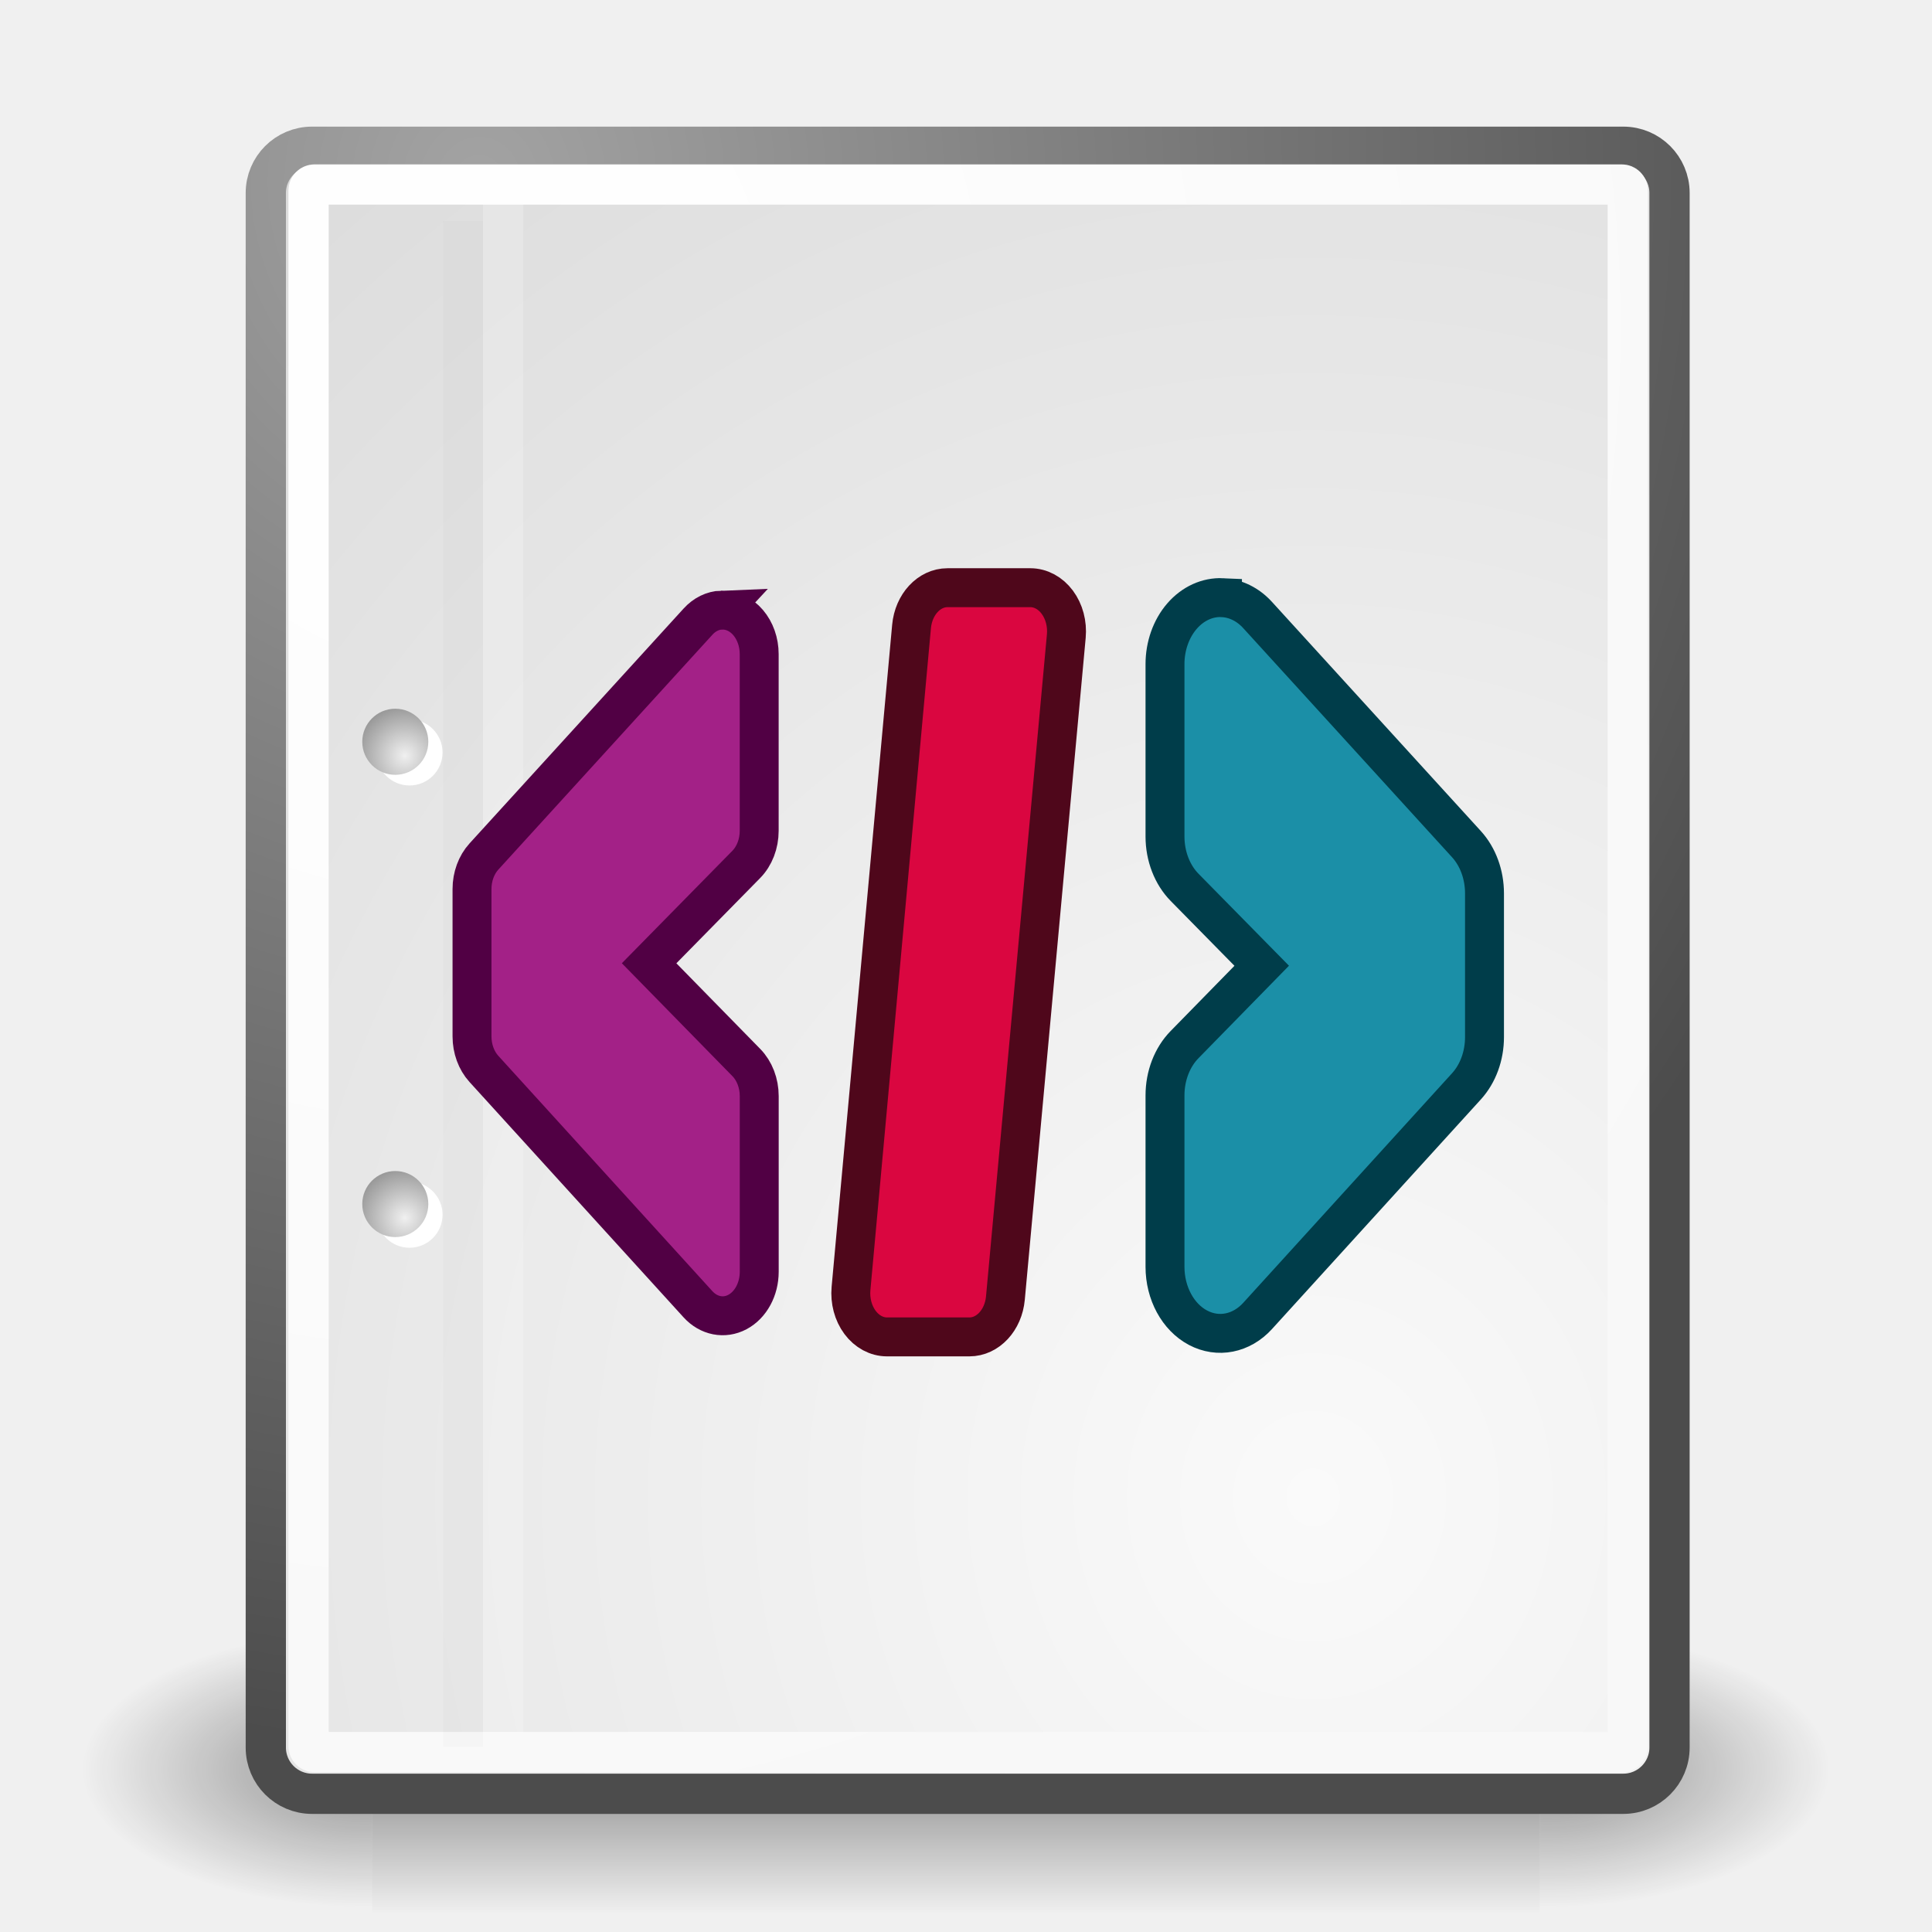
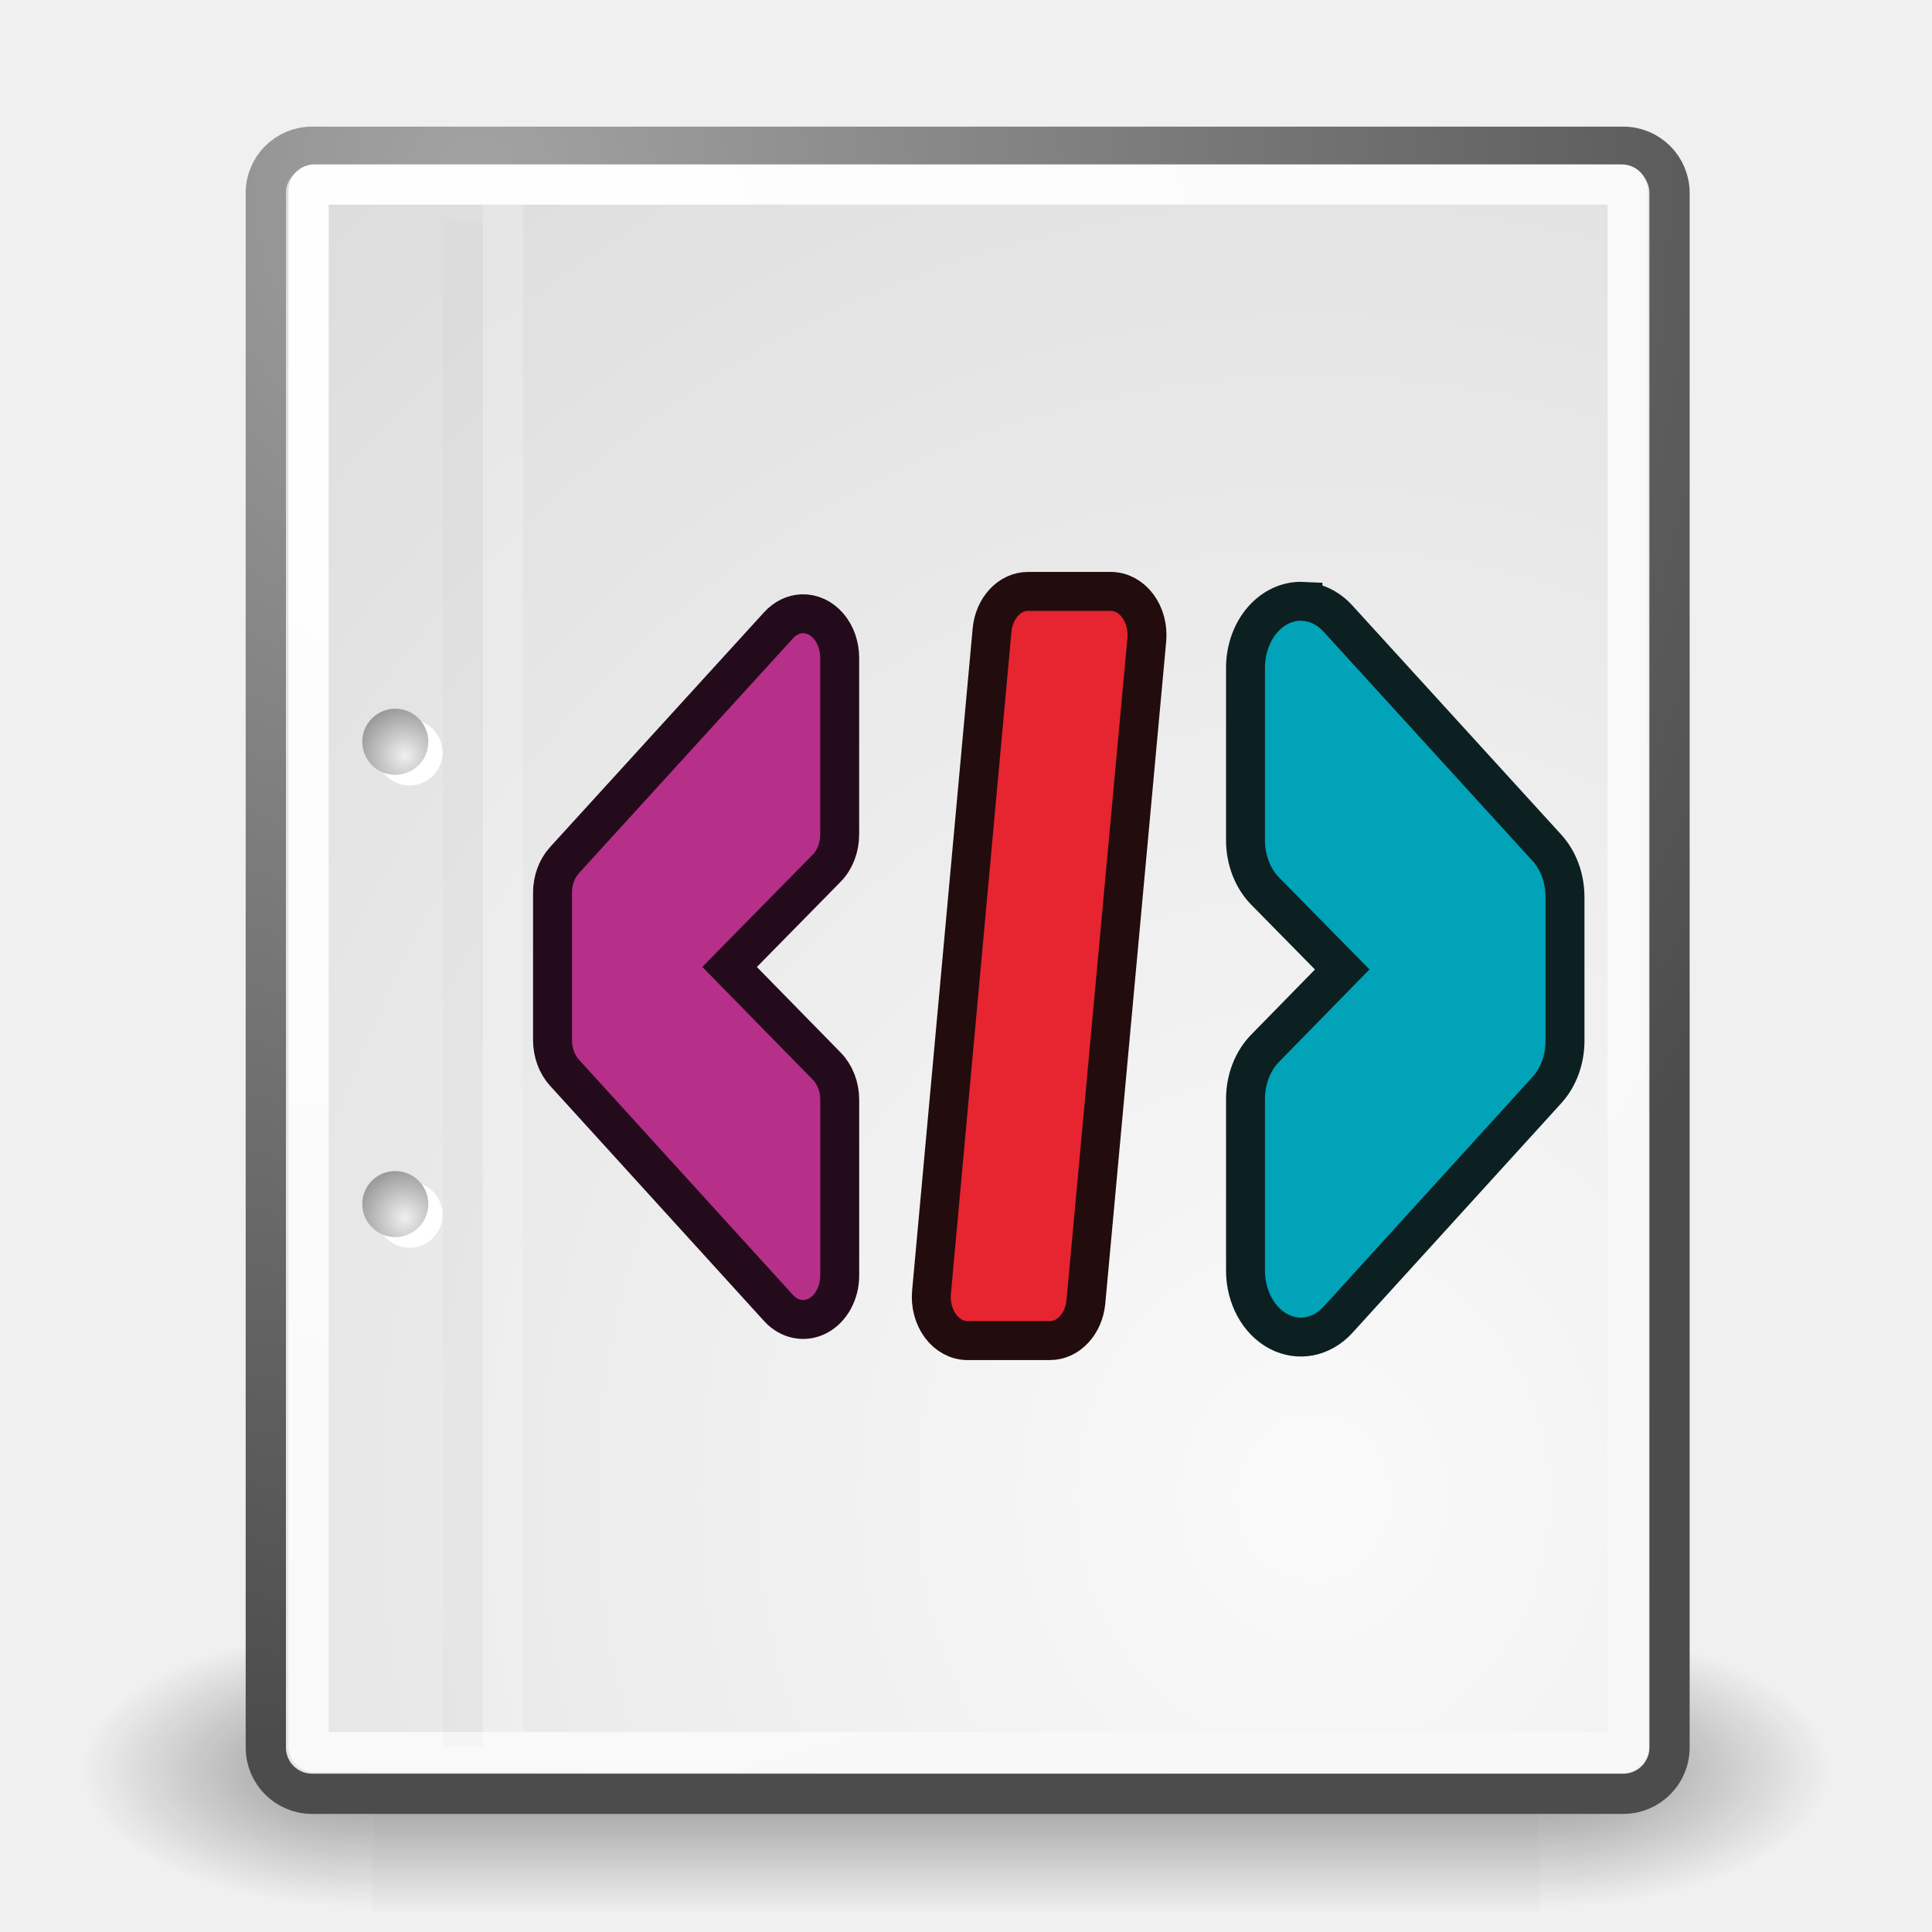
<svg xmlns="http://www.w3.org/2000/svg" xmlns:xlink="http://www.w3.org/1999/xlink" width="48px" height="48px" id="svg249" version="1.1">
  <defs id="defs3">
    <radialGradient xlink:href="#linearGradient5060" id="radialGradient5031" gradientUnits="userSpaceOnUse" gradientTransform="matrix(-2.774389,0,0,1.969706,112.7623,-872.8854)" cx="605.714" cy="486.648" fx="605.714" fy="486.648" r="117.143" />
    <linearGradient id="linearGradient5060">
      <stop style="stop-color:black;stop-opacity:1;" offset="0" id="stop5062" />
      <stop style="stop-color:black;stop-opacity:0;" offset="1" id="stop5064" />
    </linearGradient>
    <radialGradient xlink:href="#linearGradient5060" id="radialGradient5029" gradientUnits="userSpaceOnUse" gradientTransform="matrix(2.774389,0,0,1.969706,-1891.633,-872.8854)" cx="605.714" cy="486.648" fx="605.714" fy="486.648" r="117.143" />
    <linearGradient id="linearGradient5048">
      <stop style="stop-color:black;stop-opacity:0;" offset="0" id="stop5050" />
      <stop id="stop5056" offset="0.5" style="stop-color:black;stop-opacity:1;" />
      <stop style="stop-color:black;stop-opacity:0;" offset="1" id="stop5052" />
    </linearGradient>
    <linearGradient xlink:href="#linearGradient5048" id="linearGradient5027" gradientUnits="userSpaceOnUse" gradientTransform="matrix(2.774389,0,0,1.969706,-1892.179,-872.8854)" x1="302.857" y1="366.648" x2="302.857" y2="609.505" />
-     <linearGradient id="linearGradient4542">
-       <stop style="stop-color:#000000;stop-opacity:1;" offset="0" id="stop4544" />
-       <stop style="stop-color:#000000;stop-opacity:0;" offset="1" id="stop4546" />
-     </linearGradient>
-     <radialGradient xlink:href="#linearGradient4542" id="radialGradient4548" cx="24.307" cy="42.078" fx="24.307" fy="42.078" r="15.822" gradientTransform="matrix(1,0,0,0.284916,-6.310056e-16,30.08928)" gradientUnits="userSpaceOnUse" />
    <linearGradient id="linearGradient15662">
      <stop style="stop-color:#ffffff;stop-opacity:1;" offset="0" id="stop15664" />
      <stop style="stop-color:#f8f8f8;stop-opacity:1;" offset="1" id="stop15666" />
    </linearGradient>
    <radialGradient gradientUnits="userSpaceOnUse" fy="64.568" fx="20.892" r="5.257" cy="64.568" cx="20.892" id="aigrd3">
      <stop id="stop15573" style="stop-color:#F0F0F0" offset="0" />
      <stop id="stop15575" style="stop-color:#9a9a9a;stop-opacity:1;" offset="1" />
    </radialGradient>
    <radialGradient gradientUnits="userSpaceOnUse" fy="114.568" fx="20.892" r="5.256" cy="114.568" cx="20.892" id="aigrd2">
      <stop id="stop15566" style="stop-color:#F0F0F0" offset="0" />
      <stop id="stop15568" style="stop-color:#9a9a9a;stop-opacity:1;" offset="1" />
    </radialGradient>
    <linearGradient id="linearGradient269">
      <stop style="stop-color:#a3a3a3;stop-opacity:1;" offset="0" id="stop270" />
      <stop style="stop-color:#4c4c4c;stop-opacity:1;" offset="1" id="stop271" />
    </linearGradient>
    <linearGradient id="linearGradient259">
      <stop style="stop-color:#fafafa;stop-opacity:1;" offset="0" id="stop260" />
      <stop style="stop-color:#bbbbbb;stop-opacity:1;" offset="1" id="stop261" />
-     </linearGradient>
-     <linearGradient id="linearGradient12512">
-       <stop style="stop-color:#ffffff;stop-opacity:1;" offset="0" id="stop12513" />
-       <stop style="stop-color:#fff520;stop-opacity:0.891;" offset="0.5" id="stop12517" />
-       <stop style="stop-color:#fff300;stop-opacity:0;" offset="1" id="stop12514" />
    </linearGradient>
    <radialGradient r="37.752" fy="3.756" fx="8.824" cy="3.756" cx="8.824" gradientTransform="matrix(0.968273,0,0,1.032767,3.353553,0.646447)" gradientUnits="userSpaceOnUse" id="radialGradient15656" xlink:href="#linearGradient269" />
    <radialGradient r="86.708" fy="35.737" fx="33.967" cy="35.737" cx="33.967" gradientTransform="scale(0.960493,1.041132)" gradientUnits="userSpaceOnUse" id="radialGradient15658" xlink:href="#linearGradient259" />
    <radialGradient r="38.159" fy="7.268" fx="8.144" cy="7.268" cx="8.144" gradientTransform="matrix(0.968273,0,0,1.032767,3.353553,0.646447)" gradientUnits="userSpaceOnUse" id="radialGradient15668" xlink:href="#linearGradient15662" />
    <radialGradient xlink:href="#aigrd2" id="radialGradient2283" gradientUnits="userSpaceOnUse" gradientTransform="matrix(0.229703,0,0,0.229703,4.613529,3.979808)" cx="20.892" cy="114.568" fx="20.892" fy="114.568" r="5.256" />
    <radialGradient xlink:href="#aigrd3" id="radialGradient2285" gradientUnits="userSpaceOnUse" gradientTransform="matrix(0.229703,0,0,0.229703,4.613529,3.979808)" cx="20.892" cy="64.568" fx="20.892" fy="64.568" r="5.257" />
  </defs>
  <g id="layer6">
    <g style="display:inline" id="g5022" transform="matrix(2.165152e-2,0,0,1.485743e-2,43.0076,42.68539)">
      <rect y="-150.697" x="-1559.252" height="478.357" width="1339.633" id="rect4173" style="opacity:0.402;color:black;fill:url(#linearGradient5027);fill-opacity:1;fill-rule:nonzero;stroke:none;stroke-width:1;stroke-linecap:round;stroke-linejoin:miter;marker:none;marker-start:none;marker-mid:none;marker-end:none;stroke-miterlimit:4;stroke-dasharray:none;stroke-dashoffset:0;stroke-opacity:1;visibility:visible;display:inline;overflow:visible" />
      <path id="path5058" d="M -219.619,-150.68 C -219.619,-150.68 -219.619,327.65 -219.619,327.65 C -76.745,328.551 125.781,220.481 125.781,88.454 C 125.781,-43.572 -33.655,-150.68 -219.619,-150.68 z " style="opacity:0.402;color:black;fill:url(#radialGradient5029);fill-opacity:1;fill-rule:nonzero;stroke:none;stroke-width:1;stroke-linecap:round;stroke-linejoin:miter;marker:none;marker-start:none;marker-mid:none;marker-end:none;stroke-miterlimit:4;stroke-dasharray:none;stroke-dashoffset:0;stroke-opacity:1;visibility:visible;display:inline;overflow:visible" />
      <path style="opacity:0.402;color:black;fill:url(#radialGradient5031);fill-opacity:1;fill-rule:nonzero;stroke:none;stroke-width:1;stroke-linecap:round;stroke-linejoin:miter;marker:none;marker-start:none;marker-mid:none;marker-end:none;stroke-miterlimit:4;stroke-dasharray:none;stroke-dashoffset:0;stroke-opacity:1;visibility:visible;display:inline;overflow:visible" d="M -1559.252,-150.68 C -1559.252,-150.68 -1559.252,327.65 -1559.252,327.65 C -1702.127,328.551 -1904.652,220.481 -1904.652,88.454 C -1904.652,-43.572 -1745.216,-150.68 -1559.252,-150.68 z " id="path5018" />
    </g>
  </g>
  <g id="layer1" style="display:inline">
    <rect ry="1.149" y="3.646" x="6.604" height="40.92" width="34.875" id="rect15391" style="color:#000000;fill:url(#radialGradient15658);fill-opacity:1;fill-rule:nonzero;stroke:url(#radialGradient15656);stroke-width:1;stroke-linecap:round;stroke-linejoin:round;stroke-miterlimit:4;stroke-dashoffset:0;stroke-opacity:1;marker:none;marker-start:none;marker-mid:none;marker-end:none;visibility:visible;display:block;overflow:visible" />
    <rect rx="0.149" ry="0.149" y="4.584" x="7.666" height="38.946" width="32.776" id="rect15660" style="color:#000000;fill:none;fill-opacity:1;fill-rule:nonzero;stroke:url(#radialGradient15668);stroke-width:1;stroke-linecap:round;stroke-linejoin:round;stroke-miterlimit:4;stroke-dashoffset:0;stroke-opacity:1;marker:none;marker-start:none;marker-mid:none;marker-end:none;visibility:visible;display:block;overflow:visible" />
    <g id="g2270" transform="translate(0.646447,-3.798933e-2)">
      <g transform="matrix(0.229703,0,0,0.229703,4.967081,4.244972)" style="fill:#ffffff;fill-opacity:1;fill-rule:nonzero;stroke:#000000;stroke-miterlimit:4" id="g1440">
        <radialGradient gradientUnits="userSpaceOnUse" fy="114.568" fx="20.892" r="5.256" cy="114.568" cx="20.892" id="radialGradient1442">
          <stop id="stop1444" style="stop-color:#F0F0F0" offset="0" />
          <stop id="stop1446" style="stop-color:#474747" offset="1" />
        </radialGradient>
        <path id="path1448" d="M 23.428,113.07 C 23.428,115.043 21.828,116.642 19.855,116.642 C 17.881,116.642 16.282,115.042 16.282,113.07 C 16.282,111.096 17.882,109.497 19.855,109.497 C 21.828,109.497 23.428,111.097 23.428,113.07 z " style="stroke:none" />
        <radialGradient gradientUnits="userSpaceOnUse" fy="64.568" fx="20.892" r="5.257" cy="64.568" cx="20.892" id="radialGradient1450">
          <stop id="stop1452" style="stop-color:#F0F0F0" offset="0" />
          <stop id="stop1454" style="stop-color:#474747" offset="1" />
        </radialGradient>
        <path id="path1456" d="M 23.428,63.07 C 23.428,65.043 21.828,66.643 19.855,66.643 C 17.881,66.643 16.282,65.043 16.282,63.07 C 16.282,61.096 17.882,59.497 19.855,59.497 C 21.828,59.497 23.428,61.097 23.428,63.07 z " style="stroke:none" />
      </g>
      <path id="path15570" d="M 9.995,29.952 C 9.995,30.406 9.627,30.773 9.174,30.773 C 8.721,30.773 8.354,30.405 8.354,29.952 C 8.354,29.499 8.721,29.132 9.174,29.132 C 9.627,29.132 9.995,29.499 9.995,29.952 z " style="fill:url(#radialGradient2283);fill-rule:nonzero;stroke:none;stroke-miterlimit:4" />
      <path id="path15577" d="M 9.995,18.467 C 9.995,18.92 9.627,19.288 9.174,19.288 C 8.721,19.288 8.354,18.92 8.354,18.467 C 8.354,18.014 8.721,17.646 9.174,17.646 C 9.627,17.646 9.995,18.014 9.995,18.467 z " style="fill:url(#radialGradient2285);fill-rule:nonzero;stroke:none;stroke-miterlimit:4" />
    </g>
    <path id="path15672" d="M 11.506,5.494 L 11.506,43.401" style="fill:none;fill-opacity:0.75;fill-rule:evenodd;stroke:#000000;stroke-width:0.989;stroke-linecap:butt;stroke-linejoin:miter;stroke-miterlimit:4;stroke-opacity:0.018" />
    <path id="path15674" d="M 12.5,5.021 L 12.5,43.038" style="fill:none;fill-opacity:0.75;fill-rule:evenodd;stroke:#ffffff;stroke-width:1;stroke-linecap:butt;stroke-linejoin:miter;stroke-miterlimit:4;stroke-opacity:0.205" />
  </g>
  <g id="layer4" style="display:inline">
-     <path style="font-style:normal;font-variant:normal;font-weight:normal;font-stretch:normal;font-size:medium;line-height:14.223px;font-family:'Arial Black';-inkscape-font-specification:'Arial Black, ';letter-spacing:0px;word-spacing:0px;fill:#a32187;fill-opacity:1;stroke:#510044;stroke-width:0.967;stroke-linecap:butt;stroke-linejoin:miter;stroke-miterlimit:4;stroke-dasharray:none;stroke-opacity:1" d="m 17.928,15.157 a 0.909,1.094 0 0 0 -0.585,0.286 l -5.32,5.837 a 0.909,1.094 0 0 0 -0.296,0.808 v 3.66 a 0.909,1.094 0 0 0 0.295,0.808 l 5.32,5.849 a 0.909,1.094 0 0 0 1.521,-0.808 v -4.365 a 0.909,1.094 0 0 0 -0.321,-0.834 l -2.415,-2.466 2.413,-2.455 a 0.909,1.094 0 0 0 0.322,-0.836 v -4.39 a 0.909,1.094 0 0 0 -0.935,-1.093 z" id="path901" />
-     <path style="font-style:normal;font-variant:normal;font-weight:normal;font-stretch:normal;font-size:medium;line-height:14.223px;font-family:'Arial Black';-inkscape-font-specification:'Arial Black, ';letter-spacing:0px;word-spacing:0px;fill:#da0640;fill-opacity:1;stroke:#4f071b;stroke-width:0.967;stroke-linecap:butt;stroke-linejoin:miter;stroke-miterlimit:4;stroke-dasharray:none;stroke-opacity:1" d="m 23.541,14.601 a 0.9,1.084 0 0 0 -0.894,0.965 l -1.504,16.447 a 0.9,1.084 0 0 0 0.894,1.202 h 2.048 a 0.9,1.084 0 0 0 0.894,-0.964 l 1.513,-16.447 a 0.9,1.084 0 0 0 -0.894,-1.203 z" id="path903" />
-     <path style="font-style:normal;font-variant:normal;font-weight:normal;font-stretch:normal;font-size:medium;line-height:14.223px;font-family:'Arial Black';-inkscape-font-specification:'Arial Black, ';letter-spacing:0px;word-spacing:0px;fill:#1b8fa7;fill-opacity:1;stroke:#003d4a;stroke-width:0.967;stroke-linecap:butt;stroke-linejoin:miter;stroke-miterlimit:4;stroke-dasharray:none;stroke-opacity:1" d="m 30.372,14.848 a 1.374,1.654 0 0 0 -1.428,1.653 v 4.283 a 1.374,1.654 0 0 0 0.488,1.263 l 1.915,1.947 -1.917,1.959 a 1.374,1.654 0 0 0 -0.486,1.262 v 4.258 a 1.374,1.654 0 0 0 2.301,1.221 l 5.19,-5.706 a 1.374,1.654 0 0 0 0.447,-1.221 v -3.571 a 1.374,1.654 0 0 0 -0.448,-1.223 l -5.19,-5.694 a 1.374,1.654 0 0 0 -0.872,-0.43 z" id="path905" />
+     <path style="font-style:normal;font-variant:normal;font-weight:normal;font-stretch:normal;font-size:medium;line-height:14.223px;font-family:'Arial Black';-inkscape-font-specification:'Arial Black, ';letter-spacing:0px;word-spacing:0px;fill:#b62f88;fill-opacity:1;stroke:#230b1c;stroke-width:0.967;stroke-linecap:butt;stroke-linejoin:miter;stroke-miterlimit:4;stroke-dasharray:none;stroke-opacity:1" d="m 19.928,15.249 a 0.909,1.094 0 0 0 -0.585,0.286 l -5.32,5.837 a 0.909,1.094 0 0 0 -0.296,0.808 v 3.66 a 0.909,1.094 0 0 0 0.295,0.808 l 5.32,5.849 a 0.909,1.094 0 0 0 1.521,-0.808 v -4.365 a 0.909,1.094 0 0 0 -0.321,-0.834 l -2.415,-2.466 2.413,-2.455 a 0.909,1.094 0 0 0 0.322,-0.836 V 16.343 A 0.909,1.094 0 0 0 19.928,15.249 Z" id="path901" />
+     <path style="font-style:normal;font-variant:normal;font-weight:normal;font-stretch:normal;font-size:medium;line-height:14.223px;font-family:'Arial Black';-inkscape-font-specification:'Arial Black, ';letter-spacing:0px;word-spacing:0px;fill:#e62531;fill-opacity:1;stroke:#220c0d;stroke-width:0.967;stroke-linecap:butt;stroke-linejoin:miter;stroke-miterlimit:4;stroke-dasharray:none;stroke-opacity:1" d="m 25.541,14.693 a 0.9,1.084 0 0 0 -0.894,0.965 l -1.504,16.447 a 0.9,1.084 0 0 0 0.894,1.202 h 2.048 a 0.9,1.084 0 0 0 0.894,-0.964 l 1.513,-16.447 a 0.9,1.084 0 0 0 -0.894,-1.203 z" id="path903" />
+     <path style="font-style:normal;font-variant:normal;font-weight:normal;font-stretch:normal;font-size:medium;line-height:14.223px;font-family:'Arial Black';-inkscape-font-specification:'Arial Black, ';letter-spacing:0px;word-spacing:0px;fill:#00a3b7;fill-opacity:1;stroke:#0c2022;stroke-width:0.967;stroke-linecap:butt;stroke-linejoin:miter;stroke-miterlimit:4;stroke-dasharray:none;stroke-opacity:1" d="m 32.372,14.94 a 1.374,1.654 0 0 0 -1.428,1.653 v 4.283 a 1.374,1.654 0 0 0 0.488,1.263 l 1.915,1.947 -1.917,1.959 a 1.374,1.654 0 0 0 -0.486,1.262 v 4.258 a 1.374,1.654 0 0 0 2.301,1.221 l 5.19,-5.706 a 1.374,1.654 0 0 0 0.447,-1.221 v -3.571 a 1.374,1.654 0 0 0 -0.448,-1.223 l -5.19,-5.694 a 1.374,1.654 0 0 0 -0.872,-0.43 z" id="path905" />
  </g>
</svg>
